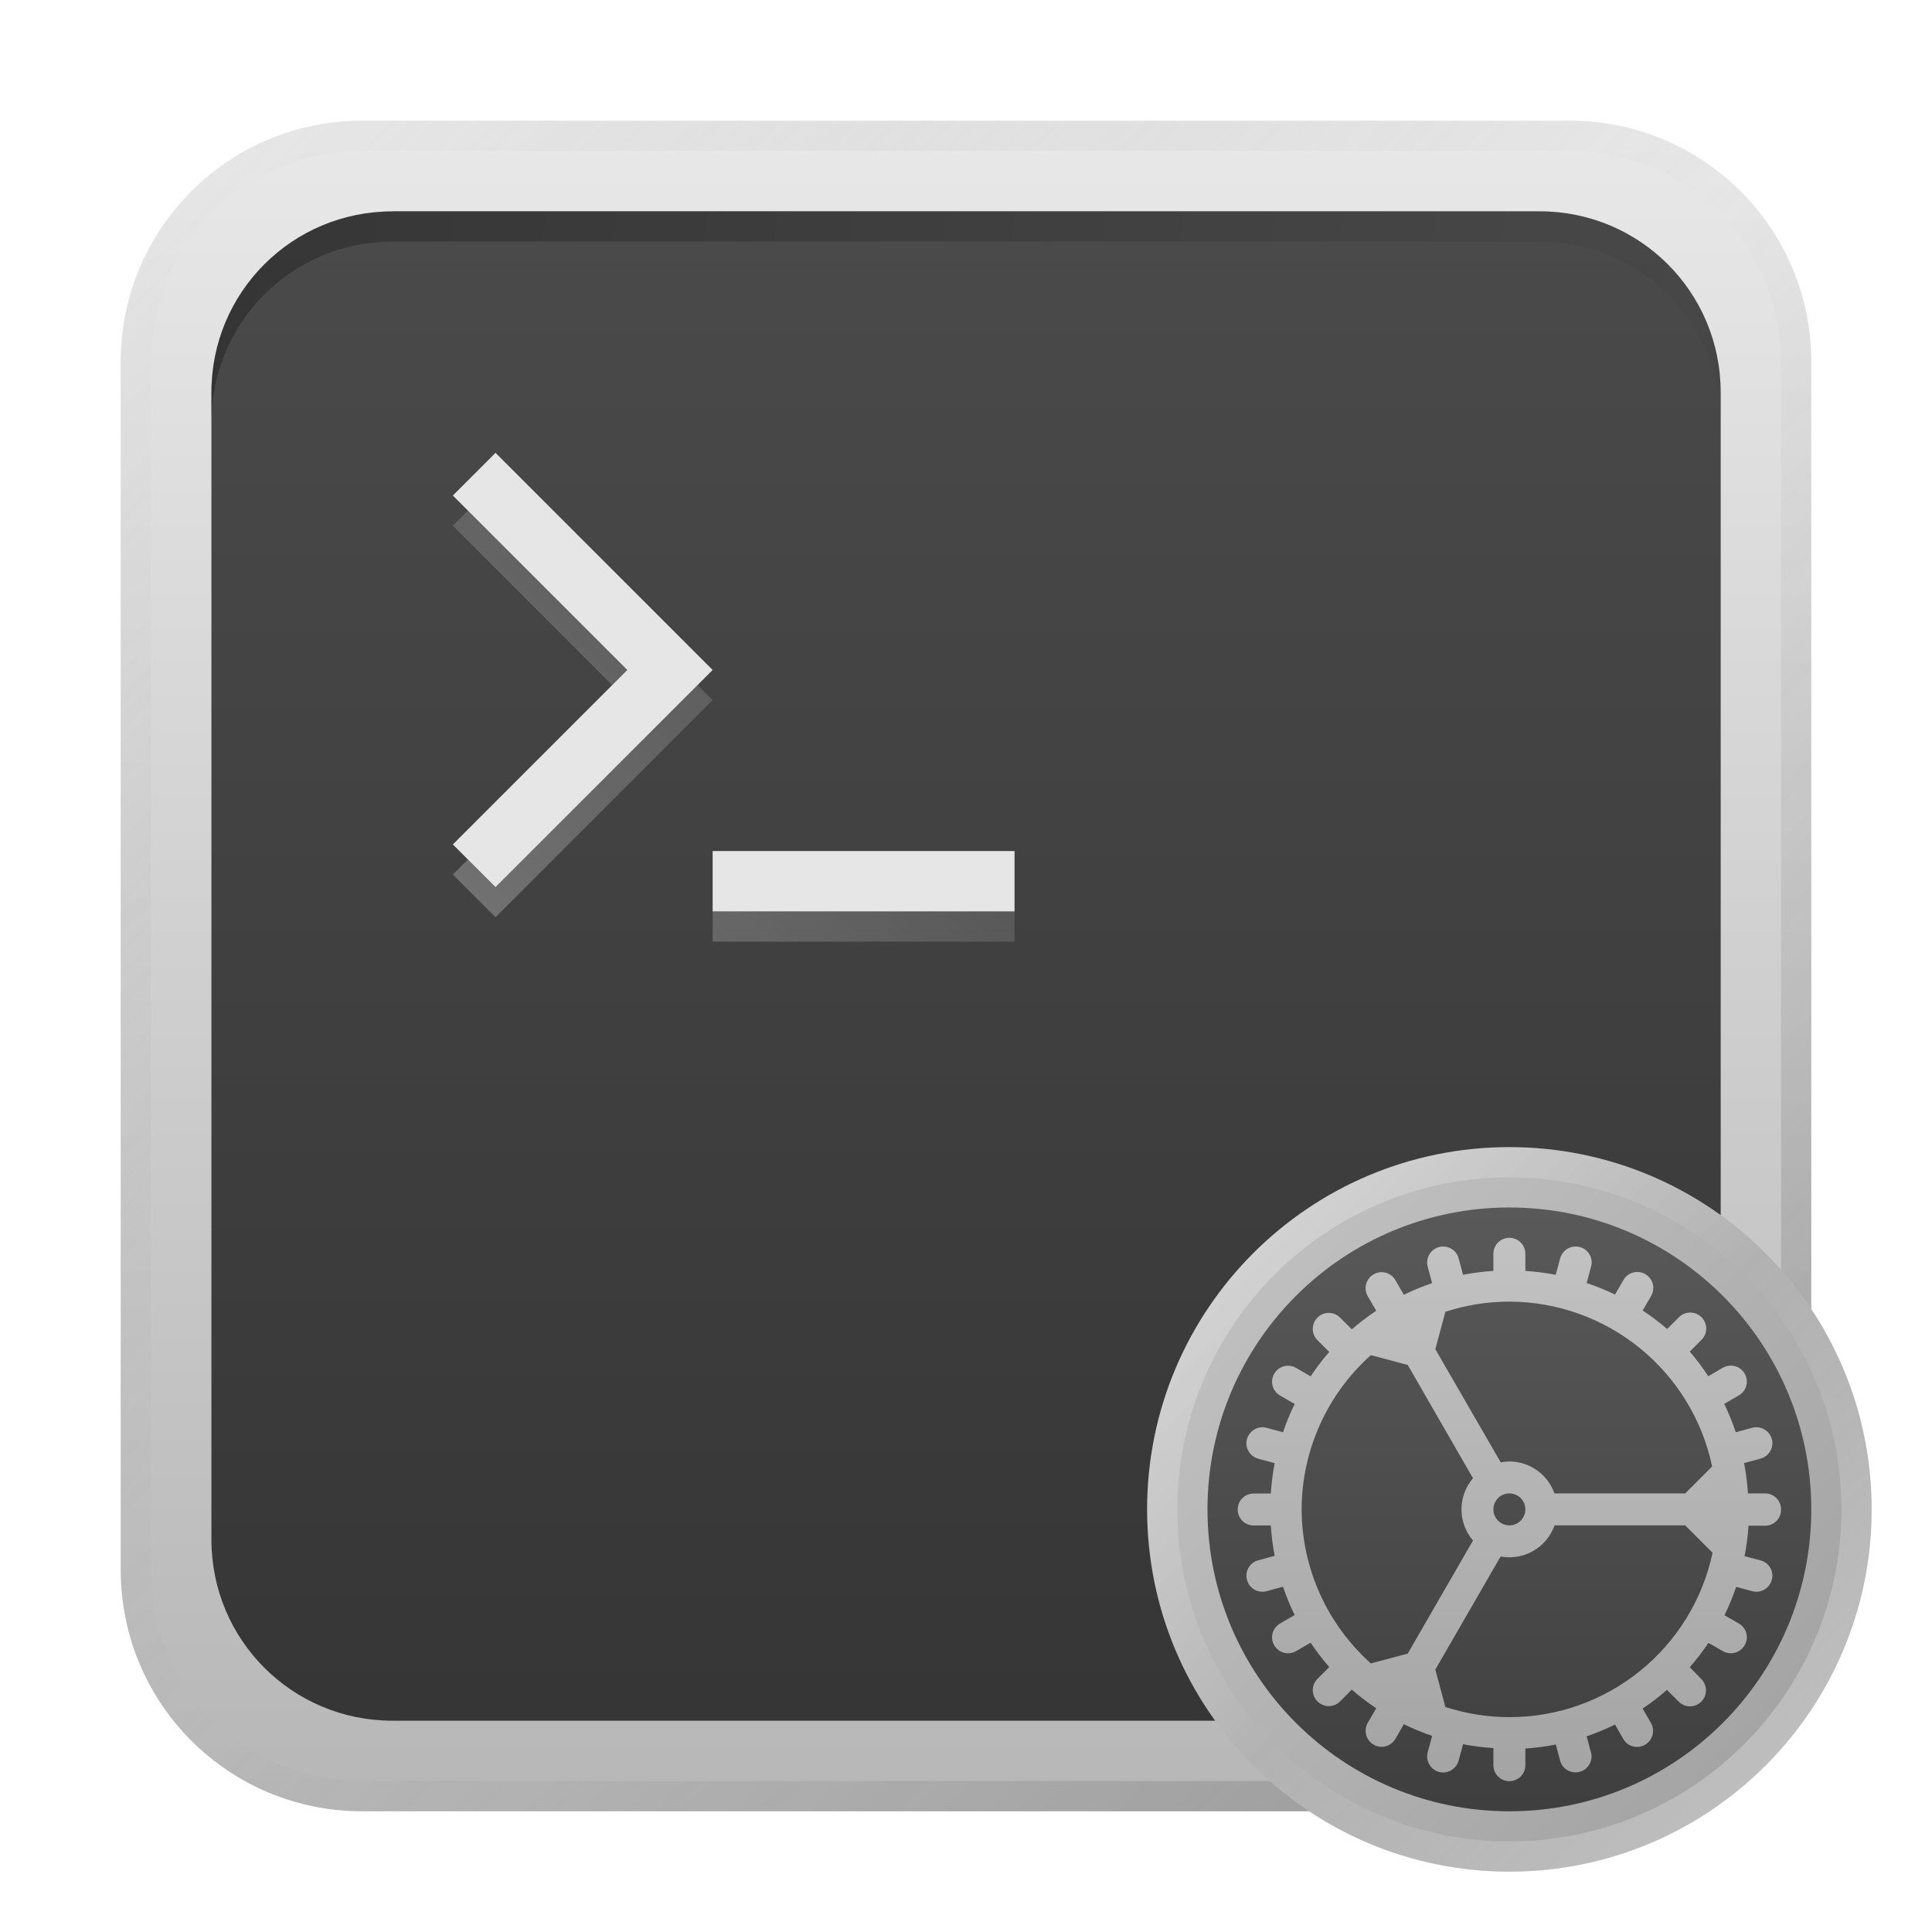
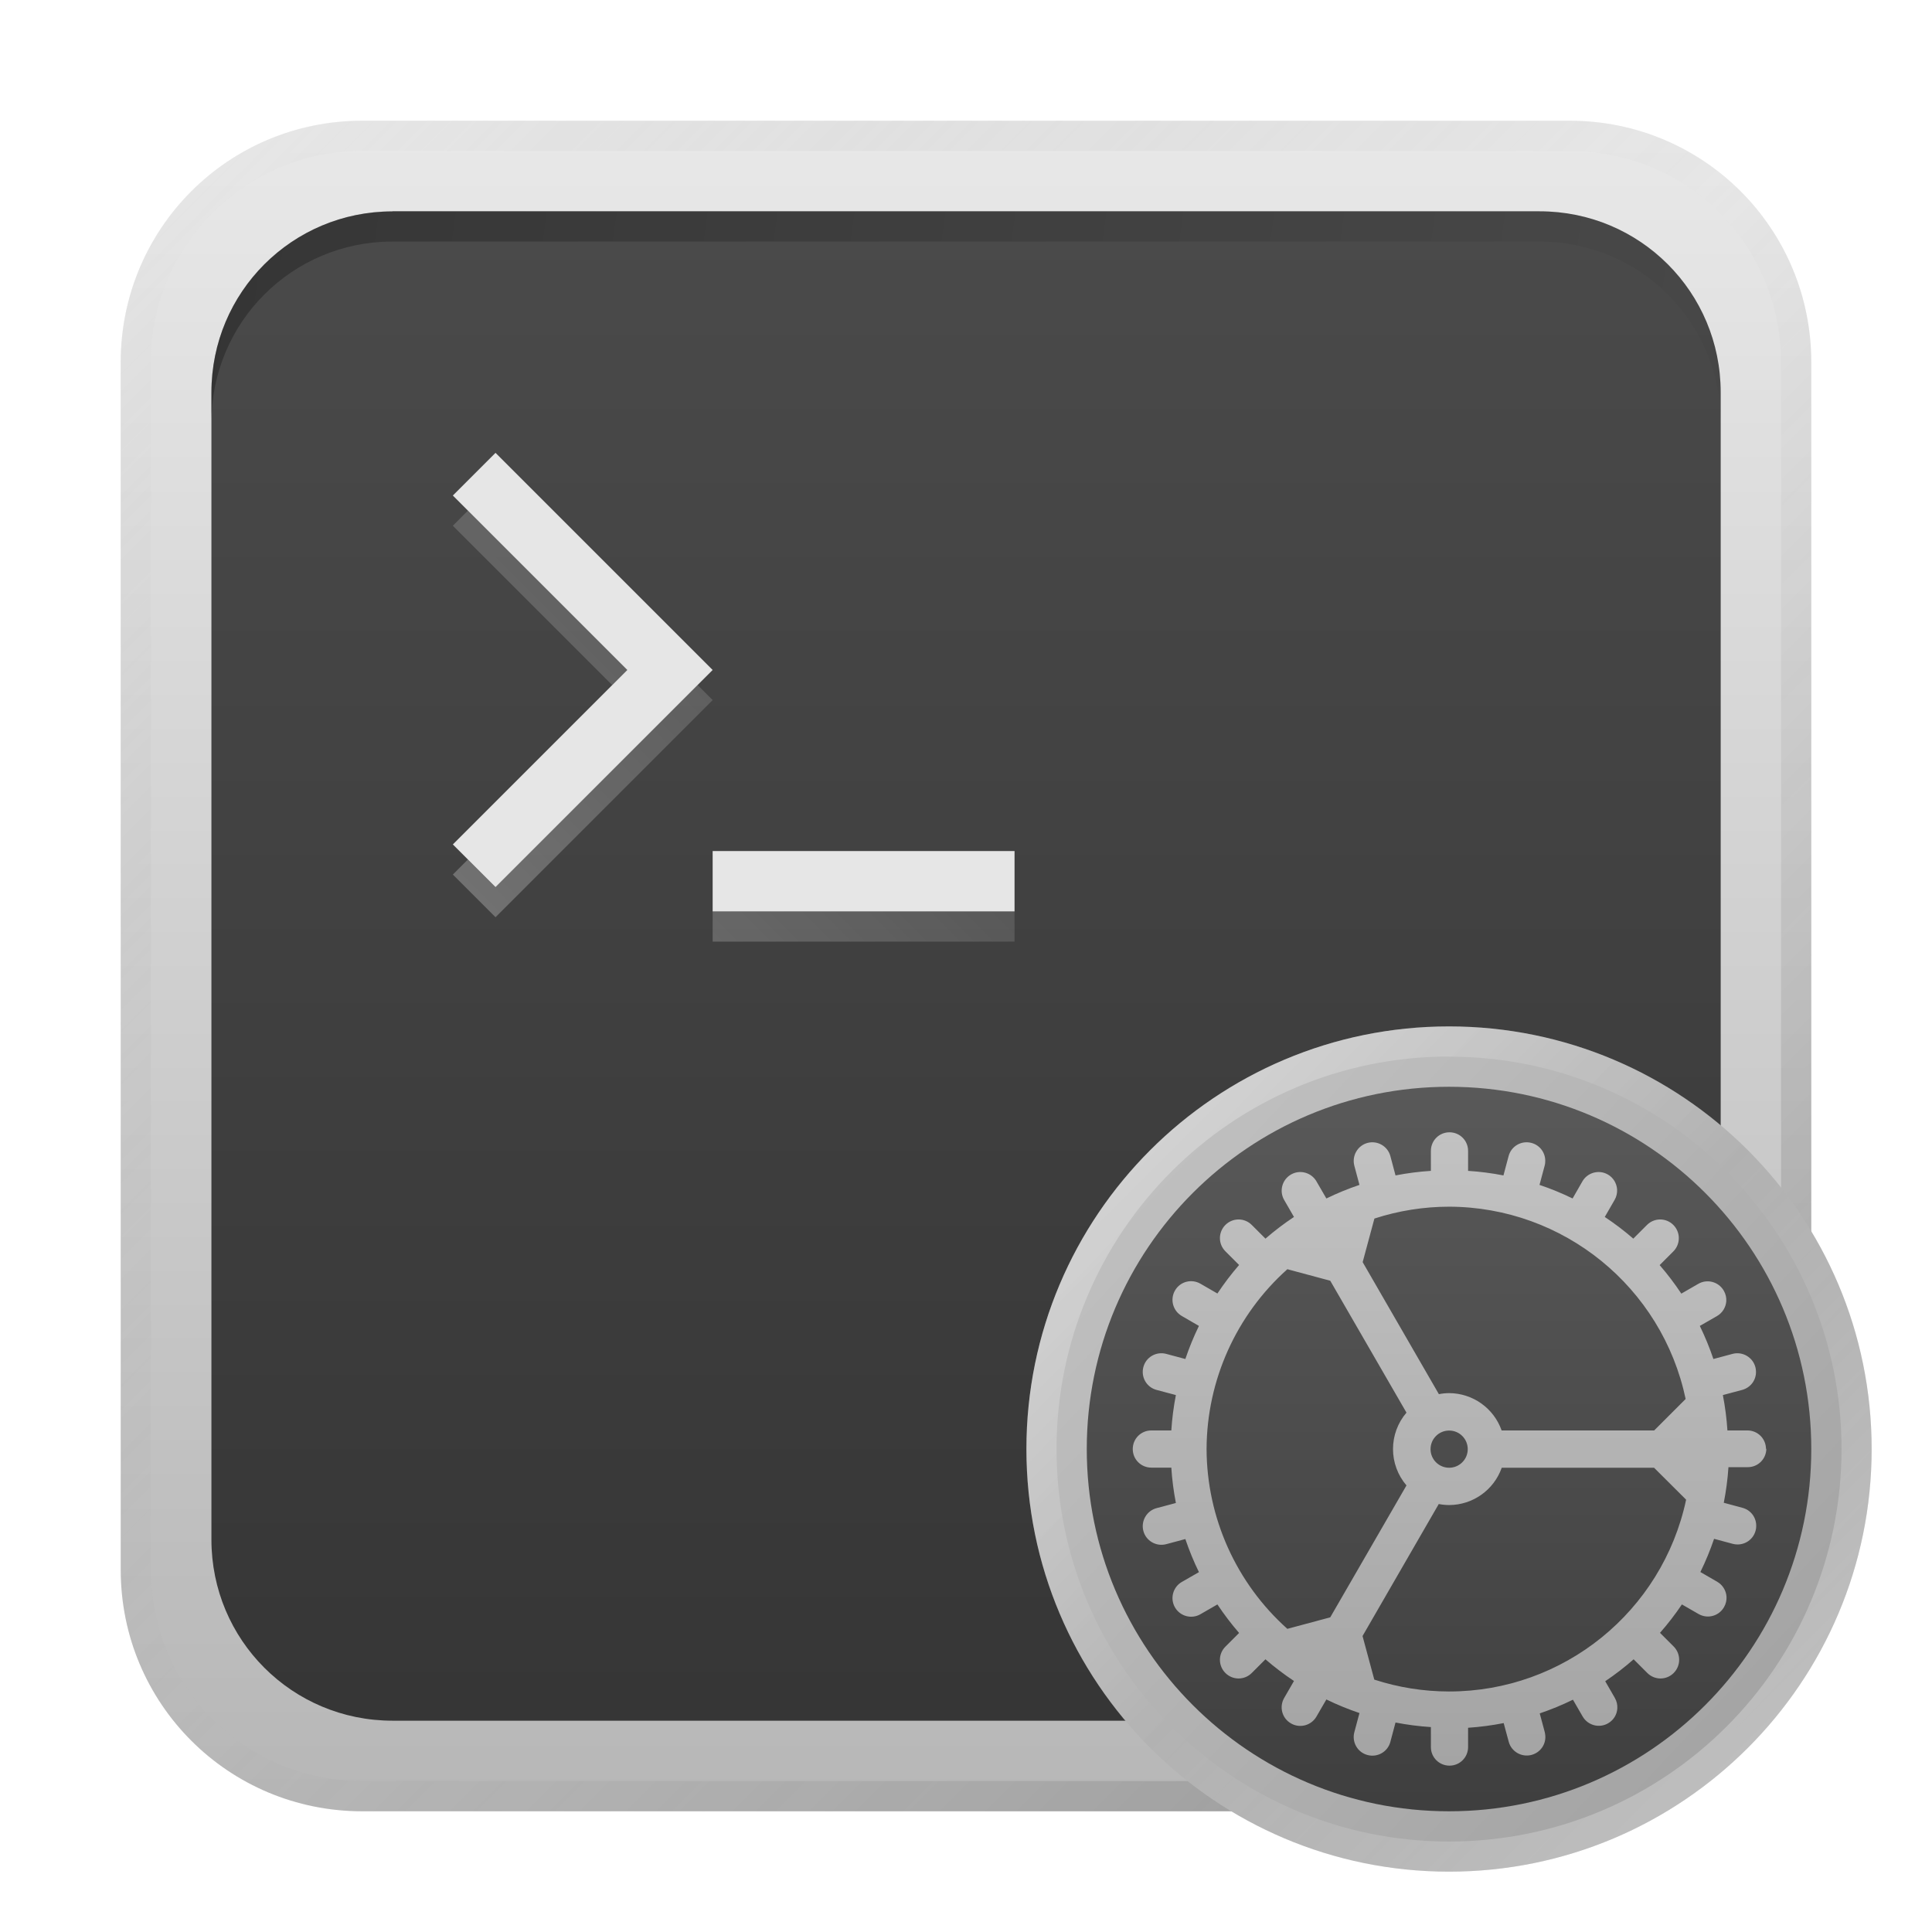
<svg xmlns="http://www.w3.org/2000/svg" xmlns:xlink="http://www.w3.org/1999/xlink" width="64" height="64" viewBox="0 0 16.933 16.933" version="1.1" id="svg5">
  <defs id="defs2">
    <linearGradient id="linearGradient3187">
      <stop style="stop-color:#ffffff;stop-opacity:1" offset="0" id="stop3183" />
      <stop style="stop-color:#ffffff;stop-opacity:0" offset="1" id="stop3185" />
    </linearGradient>
    <linearGradient id="linearGradient1106">
      <stop style="stop-color:#333333;stop-opacity:1;" offset="0" id="stop1102" />
      <stop style="stop-color:#4d4d4d;stop-opacity:1" offset="1" id="stop1104" />
    </linearGradient>
    <linearGradient xlink:href="#linearGradient3187" id="linearGradient3189" x1="17" y1="39.75" x2="37" y2="19.75" gradientUnits="userSpaceOnUse" gradientTransform="matrix(0.2645833,0,0,0.2645833,-0.6614584,-1.345615)" />
    <linearGradient xlink:href="#linearGradient37218-3" id="linearGradient1781" x1="2.8346456e-08" y1="2.2677165e-07" x2="64" y2="64" gradientUnits="userSpaceOnUse" gradientTransform="matrix(0.2645833,0,0,0.2645833,1.3125e-6,1.125e-7)" />
    <linearGradient id="linearGradient37218-3">
      <stop style="stop-color:#ffffff;stop-opacity:1" offset="0" id="stop37214-6" />
      <stop style="stop-color:#717171;stop-opacity:0.004" offset="0.497" id="stop37220-7" />
      <stop style="stop-color:#181818;stop-opacity:1" offset="1" id="stop37216-5" />
    </linearGradient>
    <linearGradient xlink:href="#linearGradient1106" id="linearGradient1001" x1="5.821" y1="16.933" x2="5.821" y2="6.7529299e-07" gradientUnits="userSpaceOnUse" />
    <linearGradient xlink:href="#linearGradient1254" id="linearGradient1256" x1="50" y1="64" x2="50" y2="2.2677165e-07" gradientUnits="userSpaceOnUse" gradientTransform="scale(0.2645833)" />
    <linearGradient id="linearGradient1254">
      <stop style="stop-color:#b3b3b3;stop-opacity:1;" offset="0" id="stop1250" />
      <stop style="stop-color:#ececec;stop-opacity:1" offset="1" id="stop1252" />
    </linearGradient>
    <linearGradient xlink:href="#linearGradient1272" id="linearGradient1274" x1="3" y1="6.5" x2="61" y2="14.5" gradientUnits="userSpaceOnUse" gradientTransform="scale(0.2645833)" />
    <linearGradient id="linearGradient1272">
      <stop style="stop-color:#000000;stop-opacity:1;" offset="0" id="stop1268" />
      <stop style="stop-color:#000000;stop-opacity:0;" offset="1" id="stop1270" />
    </linearGradient>
-     <linearGradient xlink:href="#linearGradient1016" id="linearGradient1018" x1="8.467" y1="8.467" x2="16.933" y2="16.404" gradientUnits="userSpaceOnUse" gradientTransform="translate(0.5291674,0.5291677)" />
+     <linearGradient xlink:href="#linearGradient1016" id="linearGradient1018" x1="8.467" y1="8.467" x2="16.933" y2="16.404" gradientUnits="userSpaceOnUse" gradientTransform="matrix(1.166667,0,0,1.166667,-2.116666,-2.116666)" />
    <linearGradient id="linearGradient1016">
      <stop style="stop-color:#cccccc;stop-opacity:1;" offset="0" id="stop1012" />
      <stop style="stop-color:#999999;stop-opacity:1" offset="1" id="stop1014" />
    </linearGradient>
-     <linearGradient xlink:href="#linearGradient2058" id="linearGradient2060" x1="13.755" y1="18.537" x2="13.755" y2="-2.101" gradientUnits="userSpaceOnUse" gradientTransform="matrix(0.4999996,0,0,0.4999996,8.995836,8.995836)" />
+     <linearGradient xlink:href="#linearGradient2058" id="linearGradient2060" x1="13.755" y1="18.537" x2="13.755" y2="-2.101" gradientUnits="userSpaceOnUse" gradientTransform="matrix(0.5999994,0,0,0.5999994,7.620004,7.620005)" />
    <linearGradient id="linearGradient2058">
      <stop style="stop-color:#333333;stop-opacity:1" offset="0" id="stop2054" />
      <stop style="stop-color:#666666;stop-opacity:1" offset="1" id="stop2056" />
    </linearGradient>
-     <linearGradient xlink:href="#linearGradient3822" id="linearGradient6863" x1="12.435" y1="17.727" x2="12.435" y2="4.233" gradientUnits="userSpaceOnUse" gradientTransform="matrix(0.6000001,0,0,0.6000001,8.149148,6.720416)" />
+     <linearGradient xlink:href="#linearGradient3822" id="linearGradient6863" x1="12.435" y1="17.727" x2="12.435" y2="4.233" gradientUnits="userSpaceOnUse" gradientTransform="matrix(0.7000001,0,0,0.7000001,6.773312,5.106458)" />
    <linearGradient id="linearGradient3822">
      <stop style="stop-color:#999999;stop-opacity:1" offset="0" id="stop3818" />
      <stop style="stop-color:#cccccc;stop-opacity:1" offset="1" id="stop3820" />
    </linearGradient>
-     <linearGradient xlink:href="#linearGradient2216" id="linearGradient1449" gradientUnits="userSpaceOnUse" x1="9.525" y1="9.525" x2="15.875" y2="15.875" gradientTransform="translate(0.5291674,0.5291677)" />
+     <linearGradient xlink:href="#linearGradient2216" id="linearGradient1449" gradientUnits="userSpaceOnUse" x1="9.525" y1="9.525" x2="15.875" y2="15.875" gradientTransform="matrix(1.166667,0,0,1.166667,-2.116666,-2.116667)" />
    <linearGradient id="linearGradient2216">
      <stop style="stop-color:#ffffff;stop-opacity:1" offset="0" id="stop2210" />
      <stop style="stop-color:#ffffff;stop-opacity:0.004" offset="0.497" id="stop2212" />
      <stop style="stop-color:#ffffff;stop-opacity:1" offset="1" id="stop2214" />
    </linearGradient>
  </defs>
  <path id="rect863" style="fill:url(#linearGradient1001);fill-opacity:1;stroke-width:0.265" d="m 3.704,1.587 h 9.525 c 1.173,0 2.117,0.944 2.117,2.117 v 9.525 c 0,1.173 -0.944,2.117 -2.117,2.117 h -9.525 C 2.532,15.346 1.587,14.402 1.587,13.229 V 3.704 C 1.587,2.532 2.532,1.587 3.704,1.587 Z" />
  <path id="rect867" style="fill:url(#linearGradient1256);fill-opacity:1;stroke-width:2.381;stroke-linecap:round;stroke-linejoin:round" d="m 3.175,1.058 c -1.173,0 -2.117,0.944 -2.117,2.117 V 13.758 c 0,1.173 0.944,2.117 2.117,2.117 h 10.583 c 1.173,0 2.117,-0.944 2.117,-2.117 V 3.175 c 0,-1.173 -0.944,-2.117 -2.117,-2.117 z m 0.265,0.794 H 13.494 c 0.879,0 1.587,0.708 1.587,1.587 V 13.494 c 0,0.879 -0.708,1.587 -1.587,1.587 H 3.44 c -0.879,0 -1.587,-0.708 -1.587,-1.587 V 3.44 c 0,-0.879 0.708,-1.587 1.587,-1.587 z" />
  <path id="rect872" style="opacity:0.3;fill:url(#linearGradient1274);fill-opacity:1;stroke-width:2.381;stroke-linecap:round;stroke-linejoin:round" d="m 3.44,1.852 c -0.879,0 -1.587,0.708 -1.587,1.587 v 0.265 c 0,-0.879 0.708,-1.587 1.587,-1.587 H 13.494 c 0.879,0 1.587,0.708 1.587,1.587 v -0.265 c 0,-0.879 -0.708,-1.587 -1.587,-1.587 z" />
  <path id="rect1345" style="opacity:0.3;fill:url(#linearGradient1781);fill-opacity:1;stroke-width:0.265" d="m 3.175,1.058 c -1.173,0 -2.117,0.944 -2.117,2.117 V 13.758 c 0,1.173 0.944,2.117 2.117,2.117 H 13.758 c 1.173,0 2.117,-0.944 2.117,-2.117 V 3.175 c 0,-1.173 -0.944,-2.117 -2.117,-2.117 z m 0,0.265 H 13.758 c 1.026,0 1.852,0.826 1.852,1.852 V 13.758 c 0,1.026 -0.826,1.852 -1.852,1.852 H 3.175 c -1.026,0 -1.852,-0.826 -1.852,-1.852 V 3.175 c 0,-1.026 0.826,-1.852 1.852,-1.852 z" />
  <path id="rect1562-6" style="opacity:0.3;fill:url(#linearGradient3189);fill-opacity:1;stroke-width:0.273" d="M 4.101,4.475 3.969,4.608 5.365,6.004 5.498,5.872 Z M 6.114,6.004 4.343,7.775 4.101,7.533 3.969,7.665 4.343,8.039 6.246,6.136 Z M 6.246,7.988 v 0.265 h 2.646 v -0.265 z" />
  <rect style="opacity:1;fill:#e6e6e6;stroke-width:2.088;stroke-linecap:round;stroke-linejoin:round" id="rect996" width="2.646" height="0.529" x="6.246" y="7.459" ry="0" />
  <path id="rect996-3" style="fill:#e6e6e6;stroke-width:2.381;stroke-linecap:round;stroke-linejoin:round" d="M 3.969,7.401 5.498,5.872 3.969,4.343 4.343,3.969 6.246,5.872 4.343,7.775 Z" />
-   <circle style="fill:url(#linearGradient1018);fill-opacity:1;stroke-width:0.26" id="path876" cx="13.229" cy="13.229" r="3.175" />
-   <path id="rect846-3-3" style="fill:url(#linearGradient2060);fill-opacity:1;stroke-width:0.169" d="m 13.229,10.583 a 2.646,2.646 0 0 0 -2.646,2.646 2.646,2.646 0 0 0 2.646,2.646 2.646,2.646 0 0 0 2.646,-2.646 2.646,2.646 0 0 0 -2.646,-2.646 z" />
-   <path id="path863-3" style="fill:url(#linearGradient6863);fill-opacity:1;stroke-width:0.26;stroke-linejoin:round" d="m 15.61,13.229 c 0,-0.078 -0.062,-0.14 -0.14,-0.14 h -0.15 a 2.101,2.101 0 0 0 -0.034,-0.266 l 0.144,-0.039 c 0.066,-0.018 0.108,-0.078 0.104,-0.143 -6e-4,-0.009 -0.002,-0.019 -0.005,-0.028 -0.02,-0.075 -0.097,-0.119 -0.172,-0.099 l -0.144,0.039 A 2.101,2.101 0 0 0 15.112,12.304 l 0.128,-0.074 c 0.042,-0.024 0.067,-0.067 0.07,-0.111 0.002,-0.027 -0.004,-0.055 -0.019,-0.08 -0.039,-0.067 -0.124,-0.09 -0.192,-0.051 l -0.127,0.074 A 2.101,2.101 0 0 0 14.81,11.846 l 0.103,-0.103 c 0.027,-0.027 0.041,-0.063 0.041,-0.099 0,-0.036 -0.014,-0.072 -0.041,-0.099 -0.055,-0.055 -0.143,-0.055 -0.198,0 l -0.103,0.103 A 2.101,2.101 0 0 0 14.397,11.486 l 0.074,-0.127 c 0.015,-0.025 0.02,-0.053 0.019,-0.08 -0.003,-0.045 -0.028,-0.087 -0.07,-0.112 -0.067,-0.039 -0.152,-0.016 -0.191,0.051 l -0.074,0.128 A 2.101,2.101 0 0 0 13.906,11.245 l 0.039,-0.144 c 0.003,-0.009 0.004,-0.019 0.005,-0.028 0.004,-0.065 -0.038,-0.126 -0.104,-0.143 -0.075,-0.02 -0.151,0.024 -0.172,0.099 l -0.039,0.144 a 2.101,2.101 0 0 0 -0.266,-0.034 v -0.15 c 0,-0.078 -0.062,-0.14 -0.14,-0.14 -0.078,-1e-6 -0.14,0.062 -0.14,0.14 l -10e-7,0.15 a 2.101,2.101 0 0 0 -0.266,0.034 l -0.039,-0.144 c -0.02,-0.075 -0.097,-0.119 -0.172,-0.099 -0.075,0.02 -0.119,0.097 -0.099,0.172 l 0.039,0.144 a 2.101,2.101 0 0 0 -0.248,0.102 l -0.074,-0.128 c -0.039,-0.067 -0.124,-0.09 -0.191,-0.051 -0.067,0.039 -0.09,0.124 -0.051,0.192 l 0.074,0.127 a 2.101,2.101 0 0 0 -0.214,0.163 l -0.103,-0.103 c -0.055,-0.055 -0.143,-0.055 -0.198,0 -0.055,0.055 -0.055,0.143 3e-6,0.198 l 0.103,0.103 a 2.101,2.101 0 0 0 -0.163,0.214 l -0.127,-0.074 c -0.067,-0.039 -0.153,-0.016 -0.192,0.051 -0.039,0.067 -0.016,0.152 0.051,0.191 l 0.128,0.074 a 2.101,2.101 0 0 0 -0.102,0.248 l -0.144,-0.039 c -0.075,-0.02 -0.151,0.024 -0.172,0.099 -0.02,0.075 0.024,0.151 0.099,0.172 l 0.144,0.039 a 2.101,2.101 0 0 0 -0.034,0.266 l -0.15,-4e-6 c -0.078,2e-6 -0.14,0.062 -0.14,0.14 -1e-6,0.078 0.062,0.14 0.14,0.14 h 0.15 a 2.101,2.101 0 0 0 0.034,0.266 l -0.144,0.039 c -0.075,0.02 -0.119,0.097 -0.099,0.172 0.02,0.075 0.097,0.119 0.172,0.099 l 0.144,-0.039 a 2.101,2.101 0 0 0 0.102,0.248 l -0.128,0.074 c -0.067,0.039 -0.09,0.124 -0.051,0.191 0.039,0.067 0.124,0.09 0.192,0.051 l 0.127,-0.074 a 2.101,2.101 0 0 0 0.163,0.214 l -0.103,0.103 c -0.055,0.055 -0.055,0.143 3e-6,0.198 0.055,0.055 0.143,0.055 0.198,-6e-6 l 0.103,-0.103 a 2.101,2.101 0 0 0 0.214,0.163 l -0.074,0.127 c -0.039,0.067 -0.016,0.153 0.051,0.192 0.067,0.039 0.152,0.016 0.191,-0.051 l 0.074,-0.128 a 2.101,2.101 0 0 0 0.248,0.102 l -0.039,0.144 c -0.02,0.075 0.024,0.151 0.099,0.172 0.075,0.02 0.151,-0.024 0.172,-0.099 l 0.039,-0.144 a 2.101,2.101 0 0 0 0.266,0.034 l -1e-6,0.15 c 0,0.078 0.062,0.14 0.14,0.14 0.078,-10e-7 0.14,-0.062 0.14,-0.14 V 15.325 a 2.101,2.101 0 0 0 0.267,-0.035 l 0.037,0.14 c 0.02,0.075 0.097,0.119 0.172,0.099 0.066,-0.018 0.108,-0.078 0.104,-0.143 -6e-4,-0.009 -0.002,-0.019 -0.005,-0.028 l -0.038,-0.14 a 2.101,2.101 0 0 0 0.249,-0.103 l 0.072,0.126 c 0.039,0.067 0.124,0.09 0.191,0.051 0.042,-0.024 0.067,-0.067 0.07,-0.112 0.002,-0.027 -0.004,-0.055 -0.019,-0.08 l -0.072,-0.125 a 2.101,2.101 0 0 0 0.213,-0.164 l 0.103,0.103 c 0.055,0.055 0.143,0.055 0.198,3e-6 0.027,-0.027 0.041,-0.063 0.041,-0.099 4e-6,-0.036 -0.014,-0.072 -0.041,-0.099 L 14.81,14.612 a 2.101,2.101 0 0 0 0.164,-0.213 l 0.125,0.072 c 0.067,0.039 0.153,0.016 0.192,-0.051 0.015,-0.025 0.021,-0.053 0.019,-0.08 -0.003,-0.045 -0.028,-0.087 -0.07,-0.111 l -0.126,-0.072 a 2.101,2.101 0 0 0 0.103,-0.249 l 0.14,0.038 c 0.075,0.02 0.151,-0.024 0.172,-0.099 0.003,-0.009 0.004,-0.019 0.005,-0.028 0.004,-0.065 -0.038,-0.126 -0.104,-0.143 l -0.14,-0.037 a 2.101,2.101 0 0 0 0.035,-0.267 h 0.145 c 0.078,-2e-6 0.14,-0.062 0.14,-0.14 z m -0.6,0.38 a 1.821,1.821 0 0 1 -1.781,1.441 1.821,1.821 0 0 1 -0.561,-0.089 l -0.088,-0.328 0.572,-0.991 a 0.42,0.42 0 0 0 0.077,0.007 0.42,0.42 0 0 0 0.396,-0.28 l 1.145,-4e-6 z m -0.004,-0.756 -0.236,0.236 h -1.146 a 0.42,0.42 0 0 0 -0.395,-0.28 0.42,0.42 0 0 0 -0.076,0.008 l -0.573,-0.992 0.088,-0.328 a 1.821,1.821 0 0 1 0.561,-0.089 1.821,1.821 0 0 1 1.777,1.445 z m -1.637,0.376 a 0.14,0.14 0 0 1 -0.14,0.14 0.14,0.14 0 0 1 -0.14,-0.14 0.14,0.14 0 0 1 0.14,-0.14 0.14,0.14 0 0 1 0.14,0.14 z m -0.459,-0.273 a 0.42,0.42 0 0 0 -0.101,0.273 0.42,0.42 0 0 0 0.101,0.273 l -0.572,0.991 -0.323,0.086 a 1.821,1.821 0 0 1 -0.607,-1.351 1.821,1.821 0 0 1 0.607,-1.351 l 0.323,0.086 z" />
-   <path id="path876-5" style="opacity:0.4;fill:url(#linearGradient1449);fill-opacity:1;stroke-width:0.26" d="m 13.229,10.054 a 3.175,3.175 0 0 0 -3.175,3.175 3.175,3.175 0 0 0 3.175,3.175 3.175,3.175 0 0 0 3.175,-3.175 3.175,3.175 0 0 0 -3.175,-3.175 z m 0,0.265 a 2.91,2.91 0 0 1 2.91,2.91 2.91,2.91 0 0 1 -2.91,2.91 2.91,2.91 0 0 1 -2.91,-2.91 2.91,2.91 0 0 1 2.91,-2.91 z" />
+   <circle style="fill:url(#linearGradient1018);fill-opacity:1;stroke-width:0.303" id="path876" cx="12.7" cy="12.7" r="3.704" />
+   <path id="rect846-3-3" style="fill:url(#linearGradient2060);fill-opacity:1;stroke-width:0.203" d="M 12.7,9.525 A 3.175,3.175 0 0 0 9.525,12.7 3.175,3.175 0 0 0 12.7,15.875 3.175,3.175 0 0 0 15.875,12.7 3.175,3.175 0 0 0 12.7,9.525 Z" />
+   <path id="path863-3" style="fill:url(#linearGradient6863);fill-opacity:1;stroke-width:0.303;stroke-linejoin:round" d="m 15.478,12.7 c 0,-0.091 -0.073,-0.163 -0.163,-0.163 h -0.175 a 2.451,2.451 0 0 0 -0.04,-0.31 l 0.169,-0.045 c 0.077,-0.021 0.126,-0.091 0.121,-0.167 -7e-4,-0.011 -0.002,-0.022 -0.005,-0.033 -0.023,-0.087 -0.113,-0.139 -0.2,-0.116 l -0.168,0.045 a 2.451,2.451 0 0 0 -0.119,-0.29 l 0.15,-0.086 c 0.049,-0.028 0.078,-0.078 0.082,-0.13 0.002,-0.031 -0.005,-0.064 -0.022,-0.093 -0.045,-0.078 -0.145,-0.105 -0.223,-0.06 l -0.149,0.086 a 2.451,2.451 0 0 0 -0.19,-0.25 l 0.12,-0.12 c 0.032,-0.032 0.048,-0.074 0.048,-0.116 0,-0.042 -0.016,-0.084 -0.048,-0.116 -0.064,-0.064 -0.167,-0.064 -0.231,0 l -0.12,0.12 a 2.451,2.451 0 0 0 -0.25,-0.19 l 0.086,-0.149 c 0.017,-0.029 0.024,-0.062 0.022,-0.093 -0.004,-0.052 -0.032,-0.102 -0.081,-0.13 -0.078,-0.045 -0.178,-0.018 -0.223,0.06 l -0.086,0.15 a 2.451,2.451 0 0 0 -0.29,-0.119 l 0.045,-0.168 c 0.003,-0.011 0.005,-0.022 0.005,-0.033 0.005,-0.076 -0.044,-0.147 -0.121,-0.167 -0.087,-0.023 -0.177,0.028 -0.2,0.116 l -0.045,0.169 a 2.451,2.451 0 0 0 -0.31,-0.04 v -0.175 c 0,-0.091 -0.073,-0.163 -0.163,-0.163 -0.091,-9e-7 -0.163,0.073 -0.163,0.163 l -2e-6,0.175 a 2.451,2.451 0 0 0 -0.31,0.04 l -0.045,-0.169 c -0.023,-0.087 -0.113,-0.139 -0.2,-0.116 -0.087,0.023 -0.139,0.113 -0.116,0.2 l 0.045,0.168 a 2.451,2.451 0 0 0 -0.29,0.119 l -0.087,-0.15 c -0.045,-0.078 -0.145,-0.105 -0.223,-0.06 -0.078,0.045 -0.105,0.145 -0.06,0.223 l 0.086,0.149 a 2.451,2.451 0 0 0 -0.25,0.19 l -0.12,-0.12 c -0.064,-0.064 -0.167,-0.064 -0.231,0 -0.064,0.064 -0.064,0.167 4e-6,0.231 l 0.12,0.12 a 2.451,2.451 0 0 0 -0.19,0.25 l -0.149,-0.086 c -0.078,-0.045 -0.178,-0.019 -0.223,0.06 -0.045,0.078 -0.018,0.178 0.06,0.223 l 0.15,0.087 a 2.451,2.451 0 0 0 -0.119,0.29 l -0.168,-0.045 c -0.087,-0.023 -0.177,0.028 -0.2,0.116 -0.023,0.087 0.028,0.177 0.116,0.2 l 0.169,0.045 a 2.451,2.451 0 0 0 -0.04,0.31 l -0.175,-4e-6 c -0.091,2e-6 -0.163,0.073 -0.163,0.163 -9e-7,0.091 0.073,0.163 0.163,0.163 h 0.175 a 2.451,2.451 0 0 0 0.04,0.31 l -0.169,0.045 c -0.087,0.023 -0.139,0.113 -0.116,0.2 0.023,0.087 0.113,0.139 0.2,0.116 l 0.168,-0.045 a 2.451,2.451 0 0 0 0.119,0.29 l -0.15,0.086 c -0.078,0.045 -0.105,0.145 -0.06,0.223 0.045,0.078 0.145,0.105 0.223,0.06 l 0.149,-0.086 a 2.451,2.451 0 0 0 0.19,0.25 l -0.12,0.12 c -0.064,0.064 -0.064,0.167 4e-6,0.231 0.064,0.064 0.167,0.064 0.231,-7e-6 l 0.12,-0.12 a 2.451,2.451 0 0 0 0.25,0.19 l -0.086,0.149 c -0.045,0.078 -0.019,0.178 0.06,0.223 0.078,0.045 0.178,0.018 0.223,-0.06 l 0.087,-0.15 a 2.451,2.451 0 0 0 0.29,0.119 l -0.045,0.168 c -0.023,0.087 0.028,0.177 0.116,0.2 0.087,0.023 0.177,-0.028 0.2,-0.116 l 0.045,-0.169 a 2.451,2.451 0 0 0 0.31,0.04 l -10e-7,0.175 c 0,0.091 0.073,0.163 0.163,0.163 0.091,-1e-6 0.163,-0.073 0.163,-0.163 v -0.169 a 2.451,2.451 0 0 0 0.312,-0.041 l 0.044,0.163 c 0.023,0.087 0.113,0.139 0.2,0.116 0.077,-0.021 0.126,-0.091 0.121,-0.167 -7e-4,-0.011 -0.003,-0.022 -0.005,-0.033 l -0.044,-0.164 a 2.451,2.451 0 0 0 0.291,-0.12 l 0.085,0.147 c 0.045,0.078 0.145,0.105 0.223,0.06 0.049,-0.028 0.078,-0.078 0.081,-0.13 0.002,-0.031 -0.005,-0.064 -0.022,-0.093 l -0.084,-0.146 a 2.451,2.451 0 0 0 0.249,-0.192 l 0.12,0.12 c 0.064,0.064 0.167,0.064 0.231,4e-6 0.032,-0.032 0.048,-0.074 0.048,-0.116 6e-6,-0.042 -0.016,-0.084 -0.048,-0.116 l -0.12,-0.12 a 2.451,2.451 0 0 0 0.192,-0.249 l 0.146,0.084 c 0.078,0.045 0.178,0.019 0.223,-0.06 0.017,-0.029 0.024,-0.062 0.022,-0.093 -0.004,-0.052 -0.033,-0.102 -0.082,-0.13 l -0.147,-0.085 a 2.451,2.451 0 0 0 0.12,-0.291 l 0.164,0.044 c 0.087,0.023 0.177,-0.028 0.2,-0.116 0.003,-0.011 0.005,-0.022 0.005,-0.033 0.005,-0.076 -0.044,-0.147 -0.121,-0.167 l -0.163,-0.044 a 2.451,2.451 0 0 0 0.041,-0.312 h 0.169 c 0.091,-3e-6 0.163,-0.073 0.163,-0.163 z m -0.7,0.444 a 2.124,2.124 0 0 1 -2.078,1.681 2.124,2.124 0 0 1 -0.655,-0.104 l -0.103,-0.382 0.668,-1.157 a 0.49,0.49 0 0 0 0.09,0.009 0.49,0.49 0 0 0 0.462,-0.327 l 1.335,-6e-6 z m -0.005,-0.882 -0.275,0.275 h -1.337 a 0.49,0.49 0 0 0 -0.461,-0.327 0.49,0.49 0 0 0 -0.089,0.009 l -0.668,-1.157 0.103,-0.382 a 2.124,2.124 0 0 1 0.655,-0.104 2.124,2.124 0 0 1 2.073,1.686 z m -1.909,0.439 a 0.163,0.163 0 0 1 -0.163,0.163 0.163,0.163 0 0 1 -0.163,-0.163 0.163,0.163 0 0 1 0.163,-0.163 0.163,0.163 0 0 1 0.163,0.163 z M 12.327,12.381 a 0.49,0.49 0 0 0 -0.118,0.319 0.49,0.49 0 0 0 0.118,0.319 l -0.668,1.156 -0.376,0.101 a 2.124,2.124 0 0 1 -0.708,-1.576 2.124,2.124 0 0 1 0.708,-1.576 l 0.376,0.101 z" />
+   <path id="path876-5" style="opacity:0.4;fill:url(#linearGradient1449);fill-opacity:1;stroke-width:0.303" d="m 12.7,8.996 c -2.046,3e-7 -3.704,1.658 -3.704,3.704 0,2.046 1.658,3.704 3.704,3.704 2.046,0 3.704,-1.658 3.704,-3.704 1e-6,-2.046 -1.658,-3.704 -3.704,-3.704 z m 0,0.265 C 14.6,9.26 16.14,10.8 16.14,12.7 16.14,14.6 14.6,16.14 12.7,16.14 10.8,16.14 9.26,14.6 9.26,12.7 9.26,10.8 10.8,9.26 12.7,9.26 Z" />
</svg>
